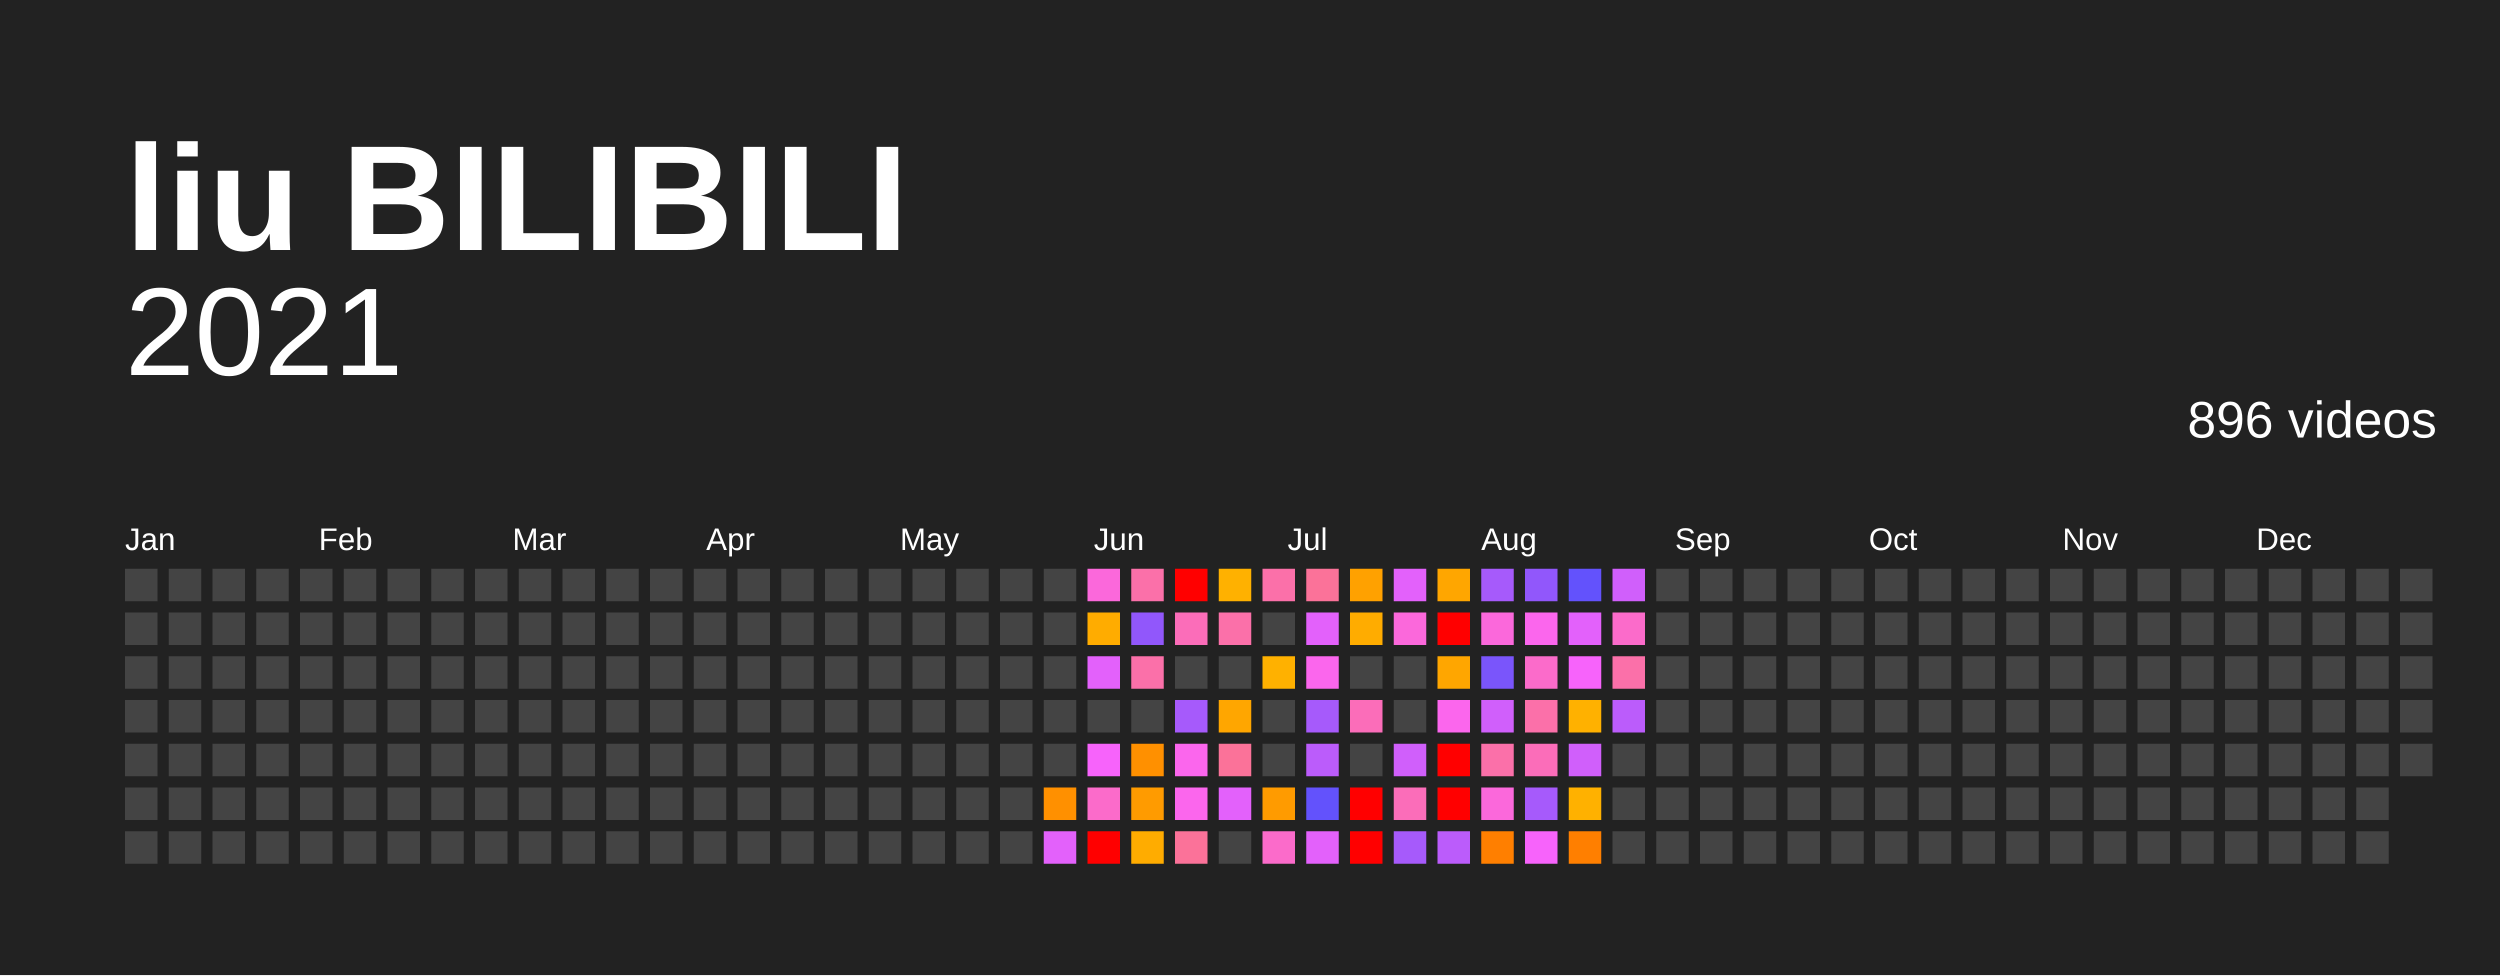
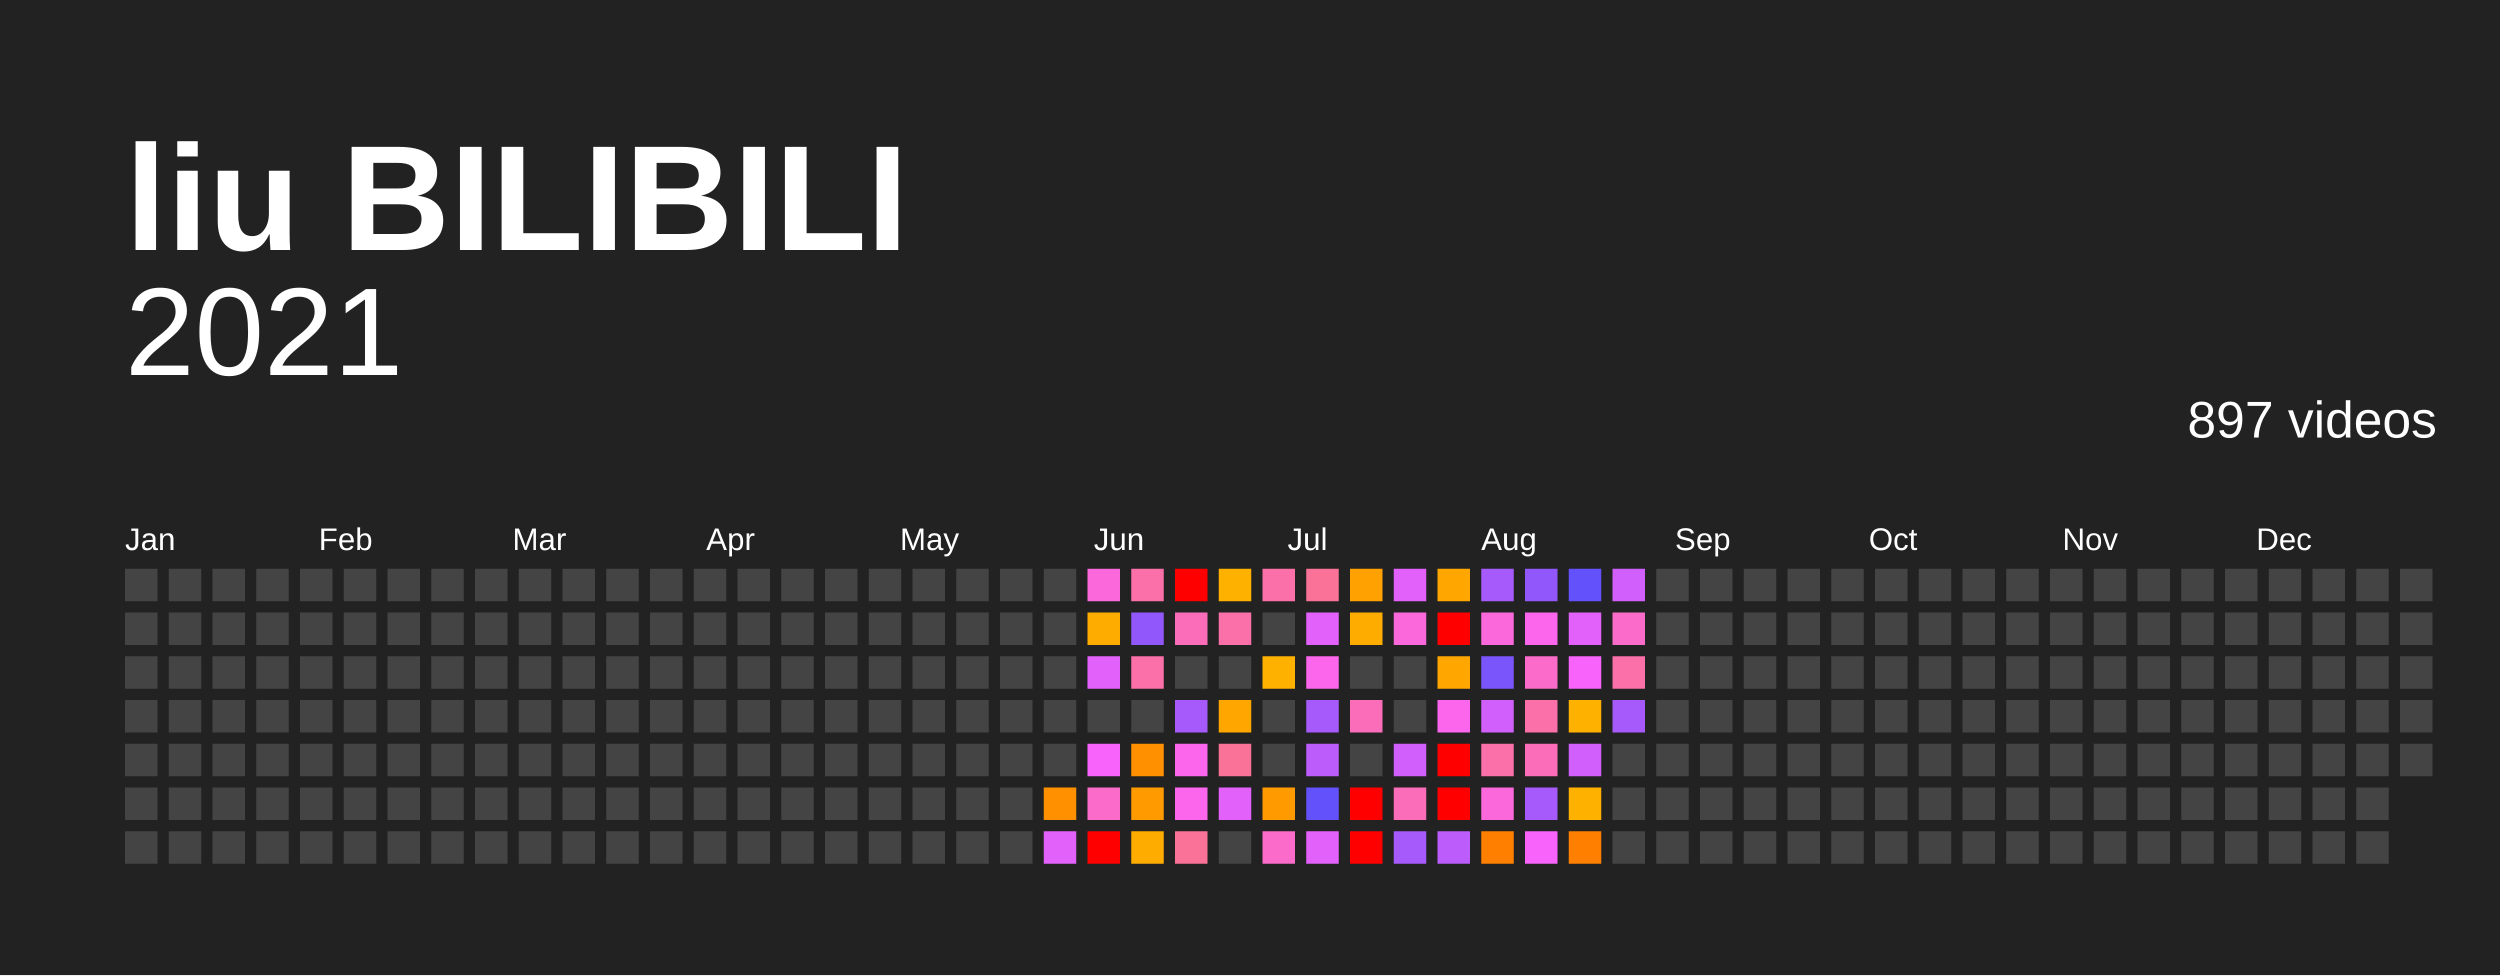
<svg xmlns="http://www.w3.org/2000/svg" baseProfile="full" height="78mm" version="1.1" viewBox="0,0,200,78" width="200mm">
  <defs />
  <rect fill="#222222" height="78" width="200" x="0" y="0" />
  <text fill="#FFFFFF" style="font-size:12px; font-family:Arial; font-weight:bold;" x="10" y="20">liu BILIBILI</text>
  <text alignment-baseline="hanging" fill="#FFFFFF" style="font-size:10.0px; font-family:Arial;" x="10" y="30">2021</text>
-   <text alignment-baseline="hanging" fill="#FFFFFF" style="font-size:4.125px; font-family:Arial;" x="175" y="35">896 videos</text>
+   <text alignment-baseline="hanging" fill="#FFFFFF" style="font-size:4.125px; font-family:Arial;" x="175" y="35">897 videos</text>
  <text fill="#FFFFFF" style="font-size:2.5px; font-family:Arial" x="10.0" y="44">Jan</text>
  <text fill="#FFFFFF" style="font-size:2.5px; font-family:Arial" x="25.5" y="44">Feb</text>
  <text fill="#FFFFFF" style="font-size:2.5px; font-family:Arial" x="41.0" y="44">Mar</text>
  <text fill="#FFFFFF" style="font-size:2.5px; font-family:Arial" x="56.5" y="44">Apr</text>
  <text fill="#FFFFFF" style="font-size:2.5px; font-family:Arial" x="72.0" y="44">May</text>
  <text fill="#FFFFFF" style="font-size:2.5px; font-family:Arial" x="87.5" y="44">Jun</text>
  <text fill="#FFFFFF" style="font-size:2.5px; font-family:Arial" x="103.0" y="44">Jul</text>
  <text fill="#FFFFFF" style="font-size:2.5px; font-family:Arial" x="118.5" y="44">Aug</text>
  <text fill="#FFFFFF" style="font-size:2.5px; font-family:Arial" x="134.0" y="44">Sep</text>
  <text fill="#FFFFFF" style="font-size:2.5px; font-family:Arial" x="149.5" y="44">Oct</text>
  <text fill="#FFFFFF" style="font-size:2.5px; font-family:Arial" x="165.0" y="44">Nov</text>
  <text fill="#FFFFFF" style="font-size:2.5px; font-family:Arial" x="180.5" y="44">Dec</text>
  <rect fill="#444444" height="2.6" width="2.6" x="10.0" y="45.5" />
  <rect fill="#444444" height="2.6" width="2.6" x="10.0" y="49.0" />
  <rect fill="#444444" height="2.6" width="2.6" x="10.0" y="52.5" />
  <rect fill="#444444" height="2.6" width="2.6" x="10.0" y="56.0" />
  <rect fill="#444444" height="2.6" width="2.6" x="10.0" y="59.5" />
  <rect fill="#444444" height="2.6" width="2.6" x="10.0" y="63.0" />
  <rect fill="#444444" height="2.6" width="2.6" x="10.0" y="66.5" />
  <rect fill="#444444" height="2.6" width="2.6" x="13.5" y="45.5" />
  <rect fill="#444444" height="2.6" width="2.6" x="13.5" y="49.0" />
  <rect fill="#444444" height="2.6" width="2.6" x="13.5" y="52.5" />
  <rect fill="#444444" height="2.6" width="2.6" x="13.5" y="56.0" />
  <rect fill="#444444" height="2.6" width="2.6" x="13.5" y="59.5" />
  <rect fill="#444444" height="2.6" width="2.6" x="13.5" y="63.0" />
  <rect fill="#444444" height="2.6" width="2.6" x="13.5" y="66.5" />
  <rect fill="#444444" height="2.6" width="2.6" x="17.0" y="45.5" />
  <rect fill="#444444" height="2.6" width="2.6" x="17.0" y="49.0" />
  <rect fill="#444444" height="2.6" width="2.6" x="17.0" y="52.5" />
  <rect fill="#444444" height="2.6" width="2.6" x="17.0" y="56.0" />
  <rect fill="#444444" height="2.6" width="2.6" x="17.0" y="59.5" />
  <rect fill="#444444" height="2.6" width="2.6" x="17.0" y="63.0" />
  <rect fill="#444444" height="2.6" width="2.6" x="17.0" y="66.5" />
  <rect fill="#444444" height="2.6" width="2.6" x="20.5" y="45.5" />
  <rect fill="#444444" height="2.6" width="2.6" x="20.5" y="49.0" />
  <rect fill="#444444" height="2.6" width="2.6" x="20.5" y="52.5" />
  <rect fill="#444444" height="2.6" width="2.6" x="20.5" y="56.0" />
  <rect fill="#444444" height="2.6" width="2.6" x="20.5" y="59.5" />
  <rect fill="#444444" height="2.6" width="2.6" x="20.5" y="63.0" />
  <rect fill="#444444" height="2.6" width="2.6" x="20.5" y="66.5" />
  <rect fill="#444444" height="2.6" width="2.6" x="24.0" y="45.5" />
  <rect fill="#444444" height="2.6" width="2.6" x="24.0" y="49.0" />
  <rect fill="#444444" height="2.6" width="2.6" x="24.0" y="52.5" />
  <rect fill="#444444" height="2.6" width="2.6" x="24.0" y="56.0" />
  <rect fill="#444444" height="2.6" width="2.6" x="24.0" y="59.5" />
  <rect fill="#444444" height="2.6" width="2.6" x="24.0" y="63.0" />
  <rect fill="#444444" height="2.6" width="2.6" x="24.0" y="66.5" />
  <rect fill="#444444" height="2.6" width="2.6" x="27.5" y="45.5" />
  <rect fill="#444444" height="2.6" width="2.6" x="27.5" y="49.0" />
  <rect fill="#444444" height="2.6" width="2.6" x="27.5" y="52.5" />
  <rect fill="#444444" height="2.6" width="2.6" x="27.5" y="56.0" />
  <rect fill="#444444" height="2.6" width="2.6" x="27.5" y="59.5" />
  <rect fill="#444444" height="2.6" width="2.6" x="27.5" y="63.0" />
  <rect fill="#444444" height="2.6" width="2.6" x="27.5" y="66.5" />
  <rect fill="#444444" height="2.6" width="2.6" x="31.0" y="45.5" />
  <rect fill="#444444" height="2.6" width="2.6" x="31.0" y="49.0" />
  <rect fill="#444444" height="2.6" width="2.6" x="31.0" y="52.5" />
  <rect fill="#444444" height="2.6" width="2.6" x="31.0" y="56.0" />
  <rect fill="#444444" height="2.6" width="2.6" x="31.0" y="59.5" />
  <rect fill="#444444" height="2.6" width="2.6" x="31.0" y="63.0" />
  <rect fill="#444444" height="2.6" width="2.6" x="31.0" y="66.5" />
  <rect fill="#444444" height="2.6" width="2.6" x="34.5" y="45.5" />
  <rect fill="#444444" height="2.6" width="2.6" x="34.5" y="49.0" />
  <rect fill="#444444" height="2.6" width="2.6" x="34.5" y="52.5" />
  <rect fill="#444444" height="2.6" width="2.6" x="34.5" y="56.0" />
  <rect fill="#444444" height="2.6" width="2.6" x="34.5" y="59.5" />
  <rect fill="#444444" height="2.6" width="2.6" x="34.5" y="63.0" />
  <rect fill="#444444" height="2.6" width="2.6" x="34.5" y="66.5" />
  <rect fill="#444444" height="2.6" width="2.6" x="38.0" y="45.5" />
  <rect fill="#444444" height="2.6" width="2.6" x="38.0" y="49.0" />
  <rect fill="#444444" height="2.6" width="2.6" x="38.0" y="52.5" />
  <rect fill="#444444" height="2.6" width="2.6" x="38.0" y="56.0" />
  <rect fill="#444444" height="2.6" width="2.6" x="38.0" y="59.5" />
  <rect fill="#444444" height="2.6" width="2.6" x="38.0" y="63.0" />
  <rect fill="#444444" height="2.6" width="2.6" x="38.0" y="66.5" />
  <rect fill="#444444" height="2.6" width="2.6" x="41.5" y="45.5" />
  <rect fill="#444444" height="2.6" width="2.6" x="41.5" y="49.0" />
  <rect fill="#444444" height="2.6" width="2.6" x="41.5" y="52.5" />
  <rect fill="#444444" height="2.6" width="2.6" x="41.5" y="56.0" />
  <rect fill="#444444" height="2.6" width="2.6" x="41.5" y="59.5" />
  <rect fill="#444444" height="2.6" width="2.6" x="41.5" y="63.0" />
  <rect fill="#444444" height="2.6" width="2.6" x="41.5" y="66.5" />
  <rect fill="#444444" height="2.6" width="2.6" x="45.0" y="45.5" />
  <rect fill="#444444" height="2.6" width="2.6" x="45.0" y="49.0" />
  <rect fill="#444444" height="2.6" width="2.6" x="45.0" y="52.5" />
  <rect fill="#444444" height="2.6" width="2.6" x="45.0" y="56.0" />
  <rect fill="#444444" height="2.6" width="2.6" x="45.0" y="59.5" />
  <rect fill="#444444" height="2.6" width="2.6" x="45.0" y="63.0" />
  <rect fill="#444444" height="2.6" width="2.6" x="45.0" y="66.5" />
  <rect fill="#444444" height="2.6" width="2.6" x="48.5" y="45.5" />
  <rect fill="#444444" height="2.6" width="2.6" x="48.5" y="49.0" />
  <rect fill="#444444" height="2.6" width="2.6" x="48.5" y="52.5" />
  <rect fill="#444444" height="2.6" width="2.6" x="48.5" y="56.0" />
  <rect fill="#444444" height="2.6" width="2.6" x="48.5" y="59.5" />
  <rect fill="#444444" height="2.6" width="2.6" x="48.5" y="63.0" />
  <rect fill="#444444" height="2.6" width="2.6" x="48.5" y="66.5" />
  <rect fill="#444444" height="2.6" width="2.6" x="52.0" y="45.5" />
  <rect fill="#444444" height="2.6" width="2.6" x="52.0" y="49.0" />
  <rect fill="#444444" height="2.6" width="2.6" x="52.0" y="52.5" />
  <rect fill="#444444" height="2.6" width="2.6" x="52.0" y="56.0" />
  <rect fill="#444444" height="2.6" width="2.6" x="52.0" y="59.5" />
  <rect fill="#444444" height="2.6" width="2.6" x="52.0" y="63.0" />
  <rect fill="#444444" height="2.6" width="2.6" x="52.0" y="66.5" />
  <rect fill="#444444" height="2.6" width="2.6" x="55.5" y="45.5" />
  <rect fill="#444444" height="2.6" width="2.6" x="55.5" y="49.0" />
  <rect fill="#444444" height="2.6" width="2.6" x="55.5" y="52.5" />
  <rect fill="#444444" height="2.6" width="2.6" x="55.5" y="56.0" />
  <rect fill="#444444" height="2.6" width="2.6" x="55.5" y="59.5" />
  <rect fill="#444444" height="2.6" width="2.6" x="55.5" y="63.0" />
  <rect fill="#444444" height="2.6" width="2.6" x="55.5" y="66.5" />
  <rect fill="#444444" height="2.6" width="2.6" x="59.0" y="45.5" />
  <rect fill="#444444" height="2.6" width="2.6" x="59.0" y="49.0" />
  <rect fill="#444444" height="2.6" width="2.6" x="59.0" y="52.5" />
  <rect fill="#444444" height="2.6" width="2.6" x="59.0" y="56.0" />
  <rect fill="#444444" height="2.6" width="2.6" x="59.0" y="59.5" />
  <rect fill="#444444" height="2.6" width="2.6" x="59.0" y="63.0" />
  <rect fill="#444444" height="2.6" width="2.6" x="59.0" y="66.5" />
  <rect fill="#444444" height="2.6" width="2.6" x="62.5" y="45.5" />
  <rect fill="#444444" height="2.6" width="2.6" x="62.5" y="49.0" />
  <rect fill="#444444" height="2.6" width="2.6" x="62.5" y="52.5" />
  <rect fill="#444444" height="2.6" width="2.6" x="62.5" y="56.0" />
  <rect fill="#444444" height="2.6" width="2.6" x="62.5" y="59.5" />
  <rect fill="#444444" height="2.6" width="2.6" x="62.5" y="63.0" />
  <rect fill="#444444" height="2.6" width="2.6" x="62.5" y="66.5" />
  <rect fill="#444444" height="2.6" width="2.6" x="66.0" y="45.5" />
  <rect fill="#444444" height="2.6" width="2.6" x="66.0" y="49.0" />
  <rect fill="#444444" height="2.6" width="2.6" x="66.0" y="52.5" />
  <rect fill="#444444" height="2.6" width="2.6" x="66.0" y="56.0" />
  <rect fill="#444444" height="2.6" width="2.6" x="66.0" y="59.5" />
  <rect fill="#444444" height="2.6" width="2.6" x="66.0" y="63.0" />
  <rect fill="#444444" height="2.6" width="2.6" x="66.0" y="66.5" />
  <rect fill="#444444" height="2.6" width="2.6" x="69.5" y="45.5" />
  <rect fill="#444444" height="2.6" width="2.6" x="69.5" y="49.0" />
  <rect fill="#444444" height="2.6" width="2.6" x="69.5" y="52.5" />
  <rect fill="#444444" height="2.6" width="2.6" x="69.5" y="56.0" />
  <rect fill="#444444" height="2.6" width="2.6" x="69.5" y="59.5" />
  <rect fill="#444444" height="2.6" width="2.6" x="69.5" y="63.0" />
  <rect fill="#444444" height="2.6" width="2.6" x="69.5" y="66.5" />
  <rect fill="#444444" height="2.6" width="2.6" x="73.0" y="45.5" />
  <rect fill="#444444" height="2.6" width="2.6" x="73.0" y="49.0" />
  <rect fill="#444444" height="2.6" width="2.6" x="73.0" y="52.5" />
  <rect fill="#444444" height="2.6" width="2.6" x="73.0" y="56.0" />
  <rect fill="#444444" height="2.6" width="2.6" x="73.0" y="59.5" />
  <rect fill="#444444" height="2.6" width="2.6" x="73.0" y="63.0" />
  <rect fill="#444444" height="2.6" width="2.6" x="73.0" y="66.5" />
  <rect fill="#444444" height="2.6" width="2.6" x="76.5" y="45.5" />
  <rect fill="#444444" height="2.6" width="2.6" x="76.5" y="49.0" />
  <rect fill="#444444" height="2.6" width="2.6" x="76.5" y="52.5" />
  <rect fill="#444444" height="2.6" width="2.6" x="76.5" y="56.0" />
  <rect fill="#444444" height="2.6" width="2.6" x="76.5" y="59.5" />
  <rect fill="#444444" height="2.6" width="2.6" x="76.5" y="63.0" />
  <rect fill="#444444" height="2.6" width="2.6" x="76.5" y="66.5" />
  <rect fill="#444444" height="2.6" width="2.6" x="80.0" y="45.5" />
  <rect fill="#444444" height="2.6" width="2.6" x="80.0" y="49.0" />
  <rect fill="#444444" height="2.6" width="2.6" x="80.0" y="52.5" />
  <rect fill="#444444" height="2.6" width="2.6" x="80.0" y="56.0" />
  <rect fill="#444444" height="2.6" width="2.6" x="80.0" y="59.5" />
  <rect fill="#444444" height="2.6" width="2.6" x="80.0" y="63.0" />
  <rect fill="#444444" height="2.6" width="2.6" x="80.0" y="66.5" />
  <rect fill="#444444" height="2.6" width="2.6" x="83.5" y="45.5" />
  <rect fill="#444444" height="2.6" width="2.6" x="83.5" y="49.0" />
  <rect fill="#444444" height="2.6" width="2.6" x="83.5" y="52.5" />
  <rect fill="#444444" height="2.6" width="2.6" x="83.5" y="56.0" />
  <rect fill="#444444" height="2.6" width="2.6" x="83.5" y="59.5" />
  <rect fill="#ff9000" height="2.6" width="2.6" x="83.5" y="63.0" />
  <rect fill="#e361fb" height="2.6" width="2.6" x="83.5" y="66.5" />
  <rect fill="#fb68db" height="2.6" width="2.6" x="87.0" y="45.5" />
  <rect fill="#ffac00" height="2.6" width="2.6" x="87.0" y="49.0" />
  <rect fill="#e361fb" height="2.6" width="2.6" x="87.0" y="52.5" />
  <rect fill="#444444" height="2.6" width="2.6" x="87.0" y="56.0" />
  <rect fill="#f763fb" height="2.6" width="2.6" x="87.0" y="59.5" />
  <rect fill="#fb6bca" height="2.6" width="2.6" x="87.0" y="63.0" />
  <rect fill="red" height="2.6" width="2.6" x="87.0" y="66.5" />
  <rect fill="#fb70a9" height="2.6" width="2.6" x="90.5" y="45.5" />
  <rect fill="#9157fb" height="2.6" width="2.6" x="90.5" y="49.0" />
  <rect fill="#fb70a9" height="2.6" width="2.6" x="90.5" y="52.5" />
  <rect fill="#444444" height="2.6" width="2.6" x="90.5" y="56.0" />
  <rect fill="#ff9000" height="2.6" width="2.6" x="90.5" y="59.5" />
  <rect fill="#ff9b00" height="2.6" width="2.6" x="90.5" y="63.0" />
  <rect fill="#ffac00" height="2.6" width="2.6" x="90.5" y="66.5" />
  <rect fill="red" height="2.6" width="2.6" x="94.0" y="45.5" />
  <rect fill="#fb6db9" height="2.6" width="2.6" x="94.0" y="49.0" />
  <rect fill="#444444" height="2.6" width="2.6" x="94.0" y="52.5" />
  <rect fill="#a65afb" height="2.6" width="2.6" x="94.0" y="56.0" />
  <rect fill="#fb66ed" height="2.6" width="2.6" x="94.0" y="59.5" />
  <rect fill="#fb66ed" height="2.6" width="2.6" x="94.0" y="63.0" />
  <rect fill="#fb7299" height="2.6" width="2.6" x="94.0" y="66.5" />
  <rect fill="#ffb100" height="2.6" width="2.6" x="97.5" y="45.5" />
  <rect fill="#fb70a9" height="2.6" width="2.6" x="97.5" y="49.0" />
  <rect fill="#444444" height="2.6" width="2.6" x="97.5" y="52.5" />
  <rect fill="#ffa600" height="2.6" width="2.6" x="97.5" y="56.0" />
  <rect fill="#fb7299" height="2.6" width="2.6" x="97.5" y="59.5" />
  <rect fill="#e361fb" height="2.6" width="2.6" x="97.5" y="63.0" />
  <rect fill="#444444" height="2.6" width="2.6" x="97.5" y="66.5" />
  <rect fill="#fb70a9" height="2.6" width="2.6" x="101.0" y="45.5" />
  <rect fill="#444444" height="2.6" width="2.6" x="101.0" y="49.0" />
  <rect fill="#ffb100" height="2.6" width="2.6" x="101.0" y="52.5" />
  <rect fill="#444444" height="2.6" width="2.6" x="101.0" y="56.0" />
  <rect fill="#444444" height="2.6" width="2.6" x="101.0" y="59.5" />
  <rect fill="#ff9b00" height="2.6" width="2.6" x="101.0" y="63.0" />
  <rect fill="#fb6bca" height="2.6" width="2.6" x="101.0" y="66.5" />
  <rect fill="#fb7299" height="2.6" width="2.6" x="104.5" y="45.5" />
  <rect fill="#e361fb" height="2.6" width="2.6" x="104.5" y="49.0" />
  <rect fill="#fb66ed" height="2.6" width="2.6" x="104.5" y="52.5" />
  <rect fill="#a65afb" height="2.6" width="2.6" x="104.5" y="56.0" />
  <rect fill="#bb5cfb" height="2.6" width="2.6" x="104.5" y="59.5" />
  <rect fill="#6352fc" height="2.6" width="2.6" x="104.5" y="63.0" />
  <rect fill="#e361fb" height="2.6" width="2.6" x="104.5" y="66.5" />
  <rect fill="#ffa100" height="2.6" width="2.6" x="108.0" y="45.5" />
  <rect fill="#ffac00" height="2.6" width="2.6" x="108.0" y="49.0" />
  <rect fill="#444444" height="2.6" width="2.6" x="108.0" y="52.5" />
  <rect fill="#fb6db9" height="2.6" width="2.6" x="108.0" y="56.0" />
  <rect fill="#444444" height="2.6" width="2.6" x="108.0" y="59.5" />
  <rect fill="red" height="2.6" width="2.6" x="108.0" y="63.0" />
  <rect fill="red" height="2.6" width="2.6" x="108.0" y="66.5" />
  <rect fill="#e361fb" height="2.6" width="2.6" x="111.5" y="45.5" />
  <rect fill="#fb68db" height="2.6" width="2.6" x="111.5" y="49.0" />
  <rect fill="#444444" height="2.6" width="2.6" x="111.5" y="52.5" />
  <rect fill="#444444" height="2.6" width="2.6" x="111.5" y="56.0" />
  <rect fill="#d05ffb" height="2.6" width="2.6" x="111.5" y="59.5" />
  <rect fill="#fb6db9" height="2.6" width="2.6" x="111.5" y="63.0" />
  <rect fill="#a65afb" height="2.6" width="2.6" x="111.5" y="66.5" />
  <rect fill="#ffa600" height="2.6" width="2.6" x="115.0" y="45.5" />
  <rect fill="red" height="2.6" width="2.6" x="115.0" y="49.0" />
  <rect fill="#ffa600" height="2.6" width="2.6" x="115.0" y="52.5" />
  <rect fill="#fb66ed" height="2.6" width="2.6" x="115.0" y="56.0" />
  <rect fill="red" height="2.6" width="2.6" x="115.0" y="59.5" />
  <rect fill="red" height="2.6" width="2.6" x="115.0" y="63.0" />
  <rect fill="#bb5cfb" height="2.6" width="2.6" x="115.0" y="66.5" />
  <rect fill="#a65afb" height="2.6" width="2.6" x="118.5" y="45.5" />
  <rect fill="#fb68db" height="2.6" width="2.6" x="118.5" y="49.0" />
  <rect fill="#7a55fb" height="2.6" width="2.6" x="118.5" y="52.5" />
  <rect fill="#d05ffb" height="2.6" width="2.6" x="118.5" y="56.0" />
  <rect fill="#fb70a9" height="2.6" width="2.6" x="118.5" y="59.5" />
  <rect fill="#fb68db" height="2.6" width="2.6" x="118.5" y="63.0" />
  <rect fill="#ff7f00" height="2.6" width="2.6" x="118.5" y="66.5" />
  <rect fill="#9157fb" height="2.6" width="2.6" x="122.0" y="45.5" />
  <rect fill="#fb66ed" height="2.6" width="2.6" x="122.0" y="49.0" />
  <rect fill="#fb6bca" height="2.6" width="2.6" x="122.0" y="52.5" />
  <rect fill="#fb70a9" height="2.6" width="2.6" x="122.0" y="56.0" />
  <rect fill="#fb6db9" height="2.6" width="2.6" x="122.0" y="59.5" />
  <rect fill="#a65afb" height="2.6" width="2.6" x="122.0" y="63.0" />
  <rect fill="#f763fb" height="2.6" width="2.6" x="122.0" y="66.5" />
  <rect fill="#6352fc" height="2.6" width="2.6" x="125.5" y="45.5" />
  <rect fill="#e361fb" height="2.6" width="2.6" x="125.5" y="49.0" />
  <rect fill="#f763fb" height="2.6" width="2.6" x="125.5" y="52.5" />
  <rect fill="#ffb100" height="2.6" width="2.6" x="125.5" y="56.0" />
  <rect fill="#d05ffb" height="2.6" width="2.6" x="125.5" y="59.5" />
  <rect fill="#ffb100" height="2.6" width="2.6" x="125.5" y="63.0" />
  <rect fill="#ff7f00" height="2.6" width="2.6" x="125.5" y="66.5" />
  <rect fill="#d05ffb" height="2.6" width="2.6" x="129.0" y="45.5" />
  <rect fill="#fb6bca" height="2.6" width="2.6" x="129.0" y="49.0" />
  <rect fill="#fb70a9" height="2.6" width="2.6" x="129.0" y="52.5" />
-   <rect fill="#bb5cfb" height="2.6" width="2.6" x="129.0" y="56.0" />
+   <rect fill="#a65afb" height="2.6" width="2.6" x="129.0" y="56.0" />
  <rect fill="#444444" height="2.6" width="2.6" x="129.0" y="59.5" />
  <rect fill="#444444" height="2.6" width="2.6" x="129.0" y="63.0" />
  <rect fill="#444444" height="2.6" width="2.6" x="129.0" y="66.5" />
  <rect fill="#444444" height="2.6" width="2.6" x="132.5" y="45.5" />
  <rect fill="#444444" height="2.6" width="2.6" x="132.5" y="49.0" />
  <rect fill="#444444" height="2.6" width="2.6" x="132.5" y="52.5" />
  <rect fill="#444444" height="2.6" width="2.6" x="132.5" y="56.0" />
  <rect fill="#444444" height="2.6" width="2.6" x="132.5" y="59.5" />
  <rect fill="#444444" height="2.6" width="2.6" x="132.5" y="63.0" />
  <rect fill="#444444" height="2.6" width="2.6" x="132.5" y="66.5" />
  <rect fill="#444444" height="2.6" width="2.6" x="136.0" y="45.5" />
  <rect fill="#444444" height="2.6" width="2.6" x="136.0" y="49.0" />
  <rect fill="#444444" height="2.6" width="2.6" x="136.0" y="52.5" />
  <rect fill="#444444" height="2.6" width="2.6" x="136.0" y="56.0" />
  <rect fill="#444444" height="2.6" width="2.6" x="136.0" y="59.5" />
  <rect fill="#444444" height="2.6" width="2.6" x="136.0" y="63.0" />
  <rect fill="#444444" height="2.6" width="2.6" x="136.0" y="66.5" />
  <rect fill="#444444" height="2.6" width="2.6" x="139.5" y="45.5" />
  <rect fill="#444444" height="2.6" width="2.6" x="139.5" y="49.0" />
  <rect fill="#444444" height="2.6" width="2.6" x="139.5" y="52.5" />
  <rect fill="#444444" height="2.6" width="2.6" x="139.5" y="56.0" />
  <rect fill="#444444" height="2.6" width="2.6" x="139.5" y="59.5" />
  <rect fill="#444444" height="2.6" width="2.6" x="139.5" y="63.0" />
  <rect fill="#444444" height="2.6" width="2.6" x="139.5" y="66.5" />
  <rect fill="#444444" height="2.6" width="2.6" x="143.0" y="45.5" />
  <rect fill="#444444" height="2.6" width="2.6" x="143.0" y="49.0" />
  <rect fill="#444444" height="2.6" width="2.6" x="143.0" y="52.5" />
  <rect fill="#444444" height="2.6" width="2.6" x="143.0" y="56.0" />
  <rect fill="#444444" height="2.6" width="2.6" x="143.0" y="59.5" />
  <rect fill="#444444" height="2.6" width="2.6" x="143.0" y="63.0" />
  <rect fill="#444444" height="2.6" width="2.6" x="143.0" y="66.5" />
  <rect fill="#444444" height="2.6" width="2.6" x="146.5" y="45.5" />
  <rect fill="#444444" height="2.6" width="2.6" x="146.5" y="49.0" />
  <rect fill="#444444" height="2.6" width="2.6" x="146.5" y="52.5" />
  <rect fill="#444444" height="2.6" width="2.6" x="146.5" y="56.0" />
  <rect fill="#444444" height="2.6" width="2.6" x="146.5" y="59.5" />
  <rect fill="#444444" height="2.6" width="2.6" x="146.5" y="63.0" />
  <rect fill="#444444" height="2.6" width="2.6" x="146.5" y="66.5" />
  <rect fill="#444444" height="2.6" width="2.6" x="150.0" y="45.5" />
  <rect fill="#444444" height="2.6" width="2.6" x="150.0" y="49.0" />
  <rect fill="#444444" height="2.6" width="2.6" x="150.0" y="52.5" />
  <rect fill="#444444" height="2.6" width="2.6" x="150.0" y="56.0" />
  <rect fill="#444444" height="2.6" width="2.6" x="150.0" y="59.5" />
  <rect fill="#444444" height="2.6" width="2.6" x="150.0" y="63.0" />
  <rect fill="#444444" height="2.6" width="2.6" x="150.0" y="66.5" />
  <rect fill="#444444" height="2.6" width="2.6" x="153.5" y="45.5" />
  <rect fill="#444444" height="2.6" width="2.6" x="153.5" y="49.0" />
  <rect fill="#444444" height="2.6" width="2.6" x="153.5" y="52.5" />
  <rect fill="#444444" height="2.6" width="2.6" x="153.5" y="56.0" />
  <rect fill="#444444" height="2.6" width="2.6" x="153.5" y="59.5" />
  <rect fill="#444444" height="2.6" width="2.6" x="153.5" y="63.0" />
  <rect fill="#444444" height="2.6" width="2.6" x="153.5" y="66.5" />
  <rect fill="#444444" height="2.6" width="2.6" x="157.0" y="45.5" />
  <rect fill="#444444" height="2.6" width="2.6" x="157.0" y="49.0" />
  <rect fill="#444444" height="2.6" width="2.6" x="157.0" y="52.5" />
  <rect fill="#444444" height="2.6" width="2.6" x="157.0" y="56.0" />
  <rect fill="#444444" height="2.6" width="2.6" x="157.0" y="59.5" />
  <rect fill="#444444" height="2.6" width="2.6" x="157.0" y="63.0" />
  <rect fill="#444444" height="2.6" width="2.6" x="157.0" y="66.5" />
  <rect fill="#444444" height="2.6" width="2.6" x="160.5" y="45.5" />
  <rect fill="#444444" height="2.6" width="2.6" x="160.5" y="49.0" />
  <rect fill="#444444" height="2.6" width="2.6" x="160.5" y="52.5" />
  <rect fill="#444444" height="2.6" width="2.6" x="160.5" y="56.0" />
  <rect fill="#444444" height="2.6" width="2.6" x="160.5" y="59.5" />
  <rect fill="#444444" height="2.6" width="2.6" x="160.5" y="63.0" />
  <rect fill="#444444" height="2.6" width="2.6" x="160.5" y="66.5" />
  <rect fill="#444444" height="2.6" width="2.6" x="164.0" y="45.5" />
  <rect fill="#444444" height="2.6" width="2.6" x="164.0" y="49.0" />
  <rect fill="#444444" height="2.6" width="2.6" x="164.0" y="52.5" />
  <rect fill="#444444" height="2.6" width="2.6" x="164.0" y="56.0" />
  <rect fill="#444444" height="2.6" width="2.6" x="164.0" y="59.5" />
  <rect fill="#444444" height="2.6" width="2.6" x="164.0" y="63.0" />
  <rect fill="#444444" height="2.6" width="2.6" x="164.0" y="66.5" />
  <rect fill="#444444" height="2.6" width="2.6" x="167.5" y="45.5" />
  <rect fill="#444444" height="2.6" width="2.6" x="167.5" y="49.0" />
  <rect fill="#444444" height="2.6" width="2.6" x="167.5" y="52.5" />
  <rect fill="#444444" height="2.6" width="2.6" x="167.5" y="56.0" />
  <rect fill="#444444" height="2.6" width="2.6" x="167.5" y="59.5" />
  <rect fill="#444444" height="2.6" width="2.6" x="167.5" y="63.0" />
  <rect fill="#444444" height="2.6" width="2.6" x="167.5" y="66.5" />
  <rect fill="#444444" height="2.6" width="2.6" x="171.0" y="45.5" />
  <rect fill="#444444" height="2.6" width="2.6" x="171.0" y="49.0" />
  <rect fill="#444444" height="2.6" width="2.6" x="171.0" y="52.5" />
  <rect fill="#444444" height="2.6" width="2.6" x="171.0" y="56.0" />
  <rect fill="#444444" height="2.6" width="2.6" x="171.0" y="59.5" />
  <rect fill="#444444" height="2.6" width="2.6" x="171.0" y="63.0" />
  <rect fill="#444444" height="2.6" width="2.6" x="171.0" y="66.5" />
  <rect fill="#444444" height="2.6" width="2.6" x="174.5" y="45.5" />
  <rect fill="#444444" height="2.6" width="2.6" x="174.5" y="49.0" />
  <rect fill="#444444" height="2.6" width="2.6" x="174.5" y="52.5" />
  <rect fill="#444444" height="2.6" width="2.6" x="174.5" y="56.0" />
  <rect fill="#444444" height="2.6" width="2.6" x="174.5" y="59.5" />
  <rect fill="#444444" height="2.6" width="2.6" x="174.5" y="63.0" />
  <rect fill="#444444" height="2.6" width="2.6" x="174.5" y="66.5" />
  <rect fill="#444444" height="2.6" width="2.6" x="178.0" y="45.5" />
  <rect fill="#444444" height="2.6" width="2.6" x="178.0" y="49.0" />
  <rect fill="#444444" height="2.6" width="2.6" x="178.0" y="52.5" />
  <rect fill="#444444" height="2.6" width="2.6" x="178.0" y="56.0" />
  <rect fill="#444444" height="2.6" width="2.6" x="178.0" y="59.5" />
  <rect fill="#444444" height="2.6" width="2.6" x="178.0" y="63.0" />
  <rect fill="#444444" height="2.6" width="2.6" x="178.0" y="66.5" />
  <rect fill="#444444" height="2.6" width="2.6" x="181.5" y="45.5" />
  <rect fill="#444444" height="2.6" width="2.6" x="181.5" y="49.0" />
  <rect fill="#444444" height="2.6" width="2.6" x="181.5" y="52.5" />
  <rect fill="#444444" height="2.6" width="2.6" x="181.5" y="56.0" />
  <rect fill="#444444" height="2.6" width="2.6" x="181.5" y="59.5" />
  <rect fill="#444444" height="2.6" width="2.6" x="181.5" y="63.0" />
  <rect fill="#444444" height="2.6" width="2.6" x="181.5" y="66.5" />
  <rect fill="#444444" height="2.6" width="2.6" x="185.0" y="45.5" />
  <rect fill="#444444" height="2.6" width="2.6" x="185.0" y="49.0" />
  <rect fill="#444444" height="2.6" width="2.6" x="185.0" y="52.5" />
  <rect fill="#444444" height="2.6" width="2.6" x="185.0" y="56.0" />
  <rect fill="#444444" height="2.6" width="2.6" x="185.0" y="59.5" />
  <rect fill="#444444" height="2.6" width="2.6" x="185.0" y="63.0" />
  <rect fill="#444444" height="2.6" width="2.6" x="185.0" y="66.5" />
  <rect fill="#444444" height="2.6" width="2.6" x="188.5" y="45.5" />
  <rect fill="#444444" height="2.6" width="2.6" x="188.5" y="49.0" />
  <rect fill="#444444" height="2.6" width="2.6" x="188.5" y="52.5" />
  <rect fill="#444444" height="2.6" width="2.6" x="188.5" y="56.0" />
  <rect fill="#444444" height="2.6" width="2.6" x="188.5" y="59.5" />
  <rect fill="#444444" height="2.6" width="2.6" x="188.5" y="63.0" />
  <rect fill="#444444" height="2.6" width="2.6" x="188.5" y="66.5" />
  <rect fill="#444444" height="2.6" width="2.6" x="192.0" y="45.5" />
  <rect fill="#444444" height="2.6" width="2.6" x="192.0" y="49.0" />
  <rect fill="#444444" height="2.6" width="2.6" x="192.0" y="52.5" />
  <rect fill="#444444" height="2.6" width="2.6" x="192.0" y="56.0" />
  <rect fill="#444444" height="2.6" width="2.6" x="192.0" y="59.5" />
</svg>
